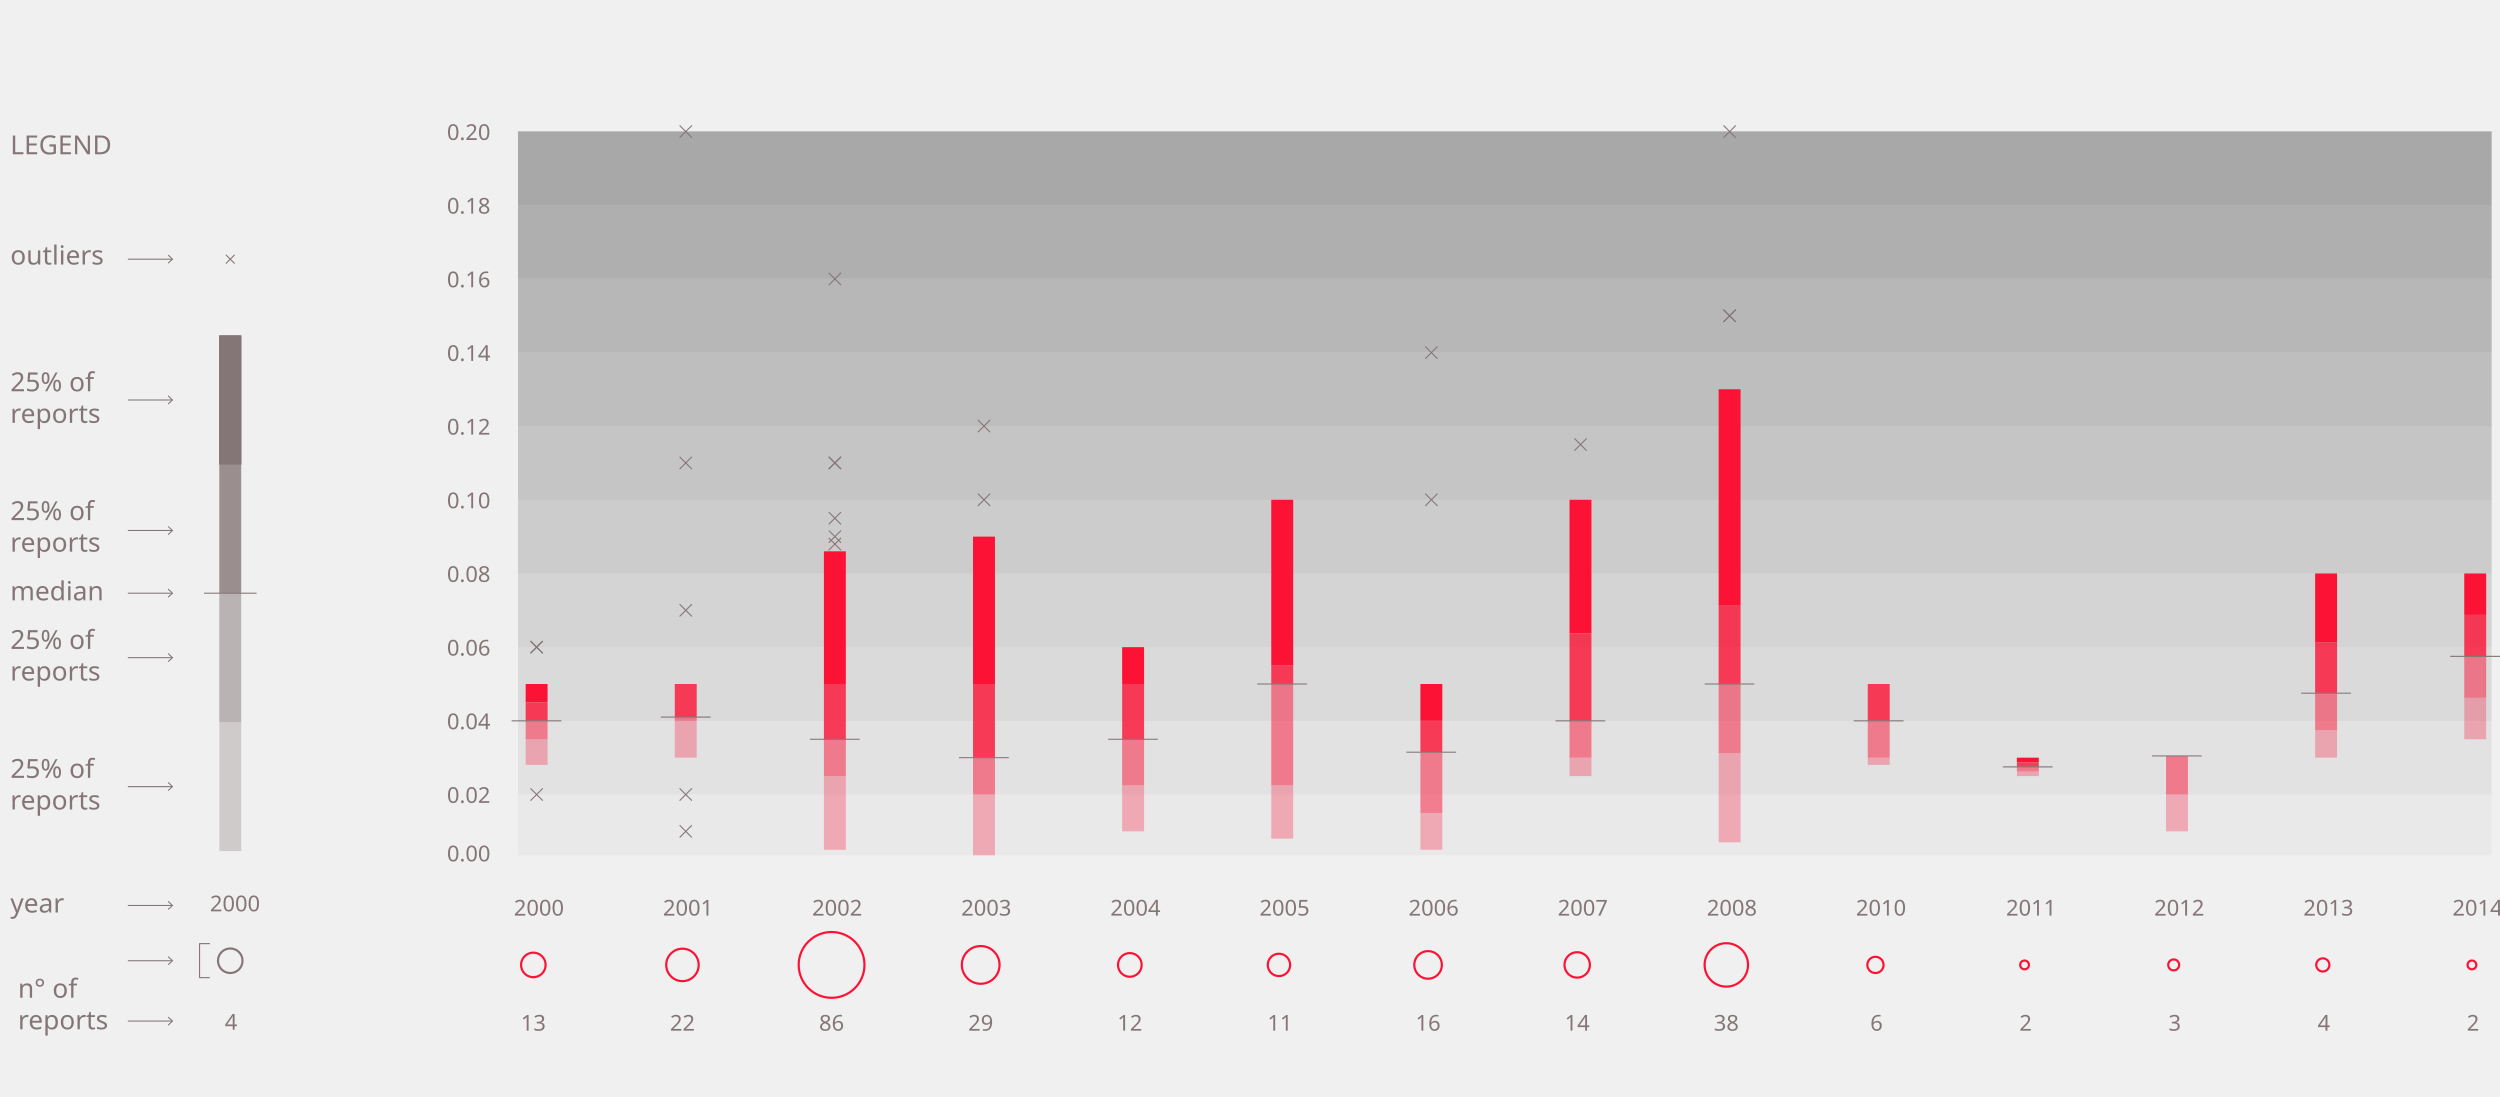
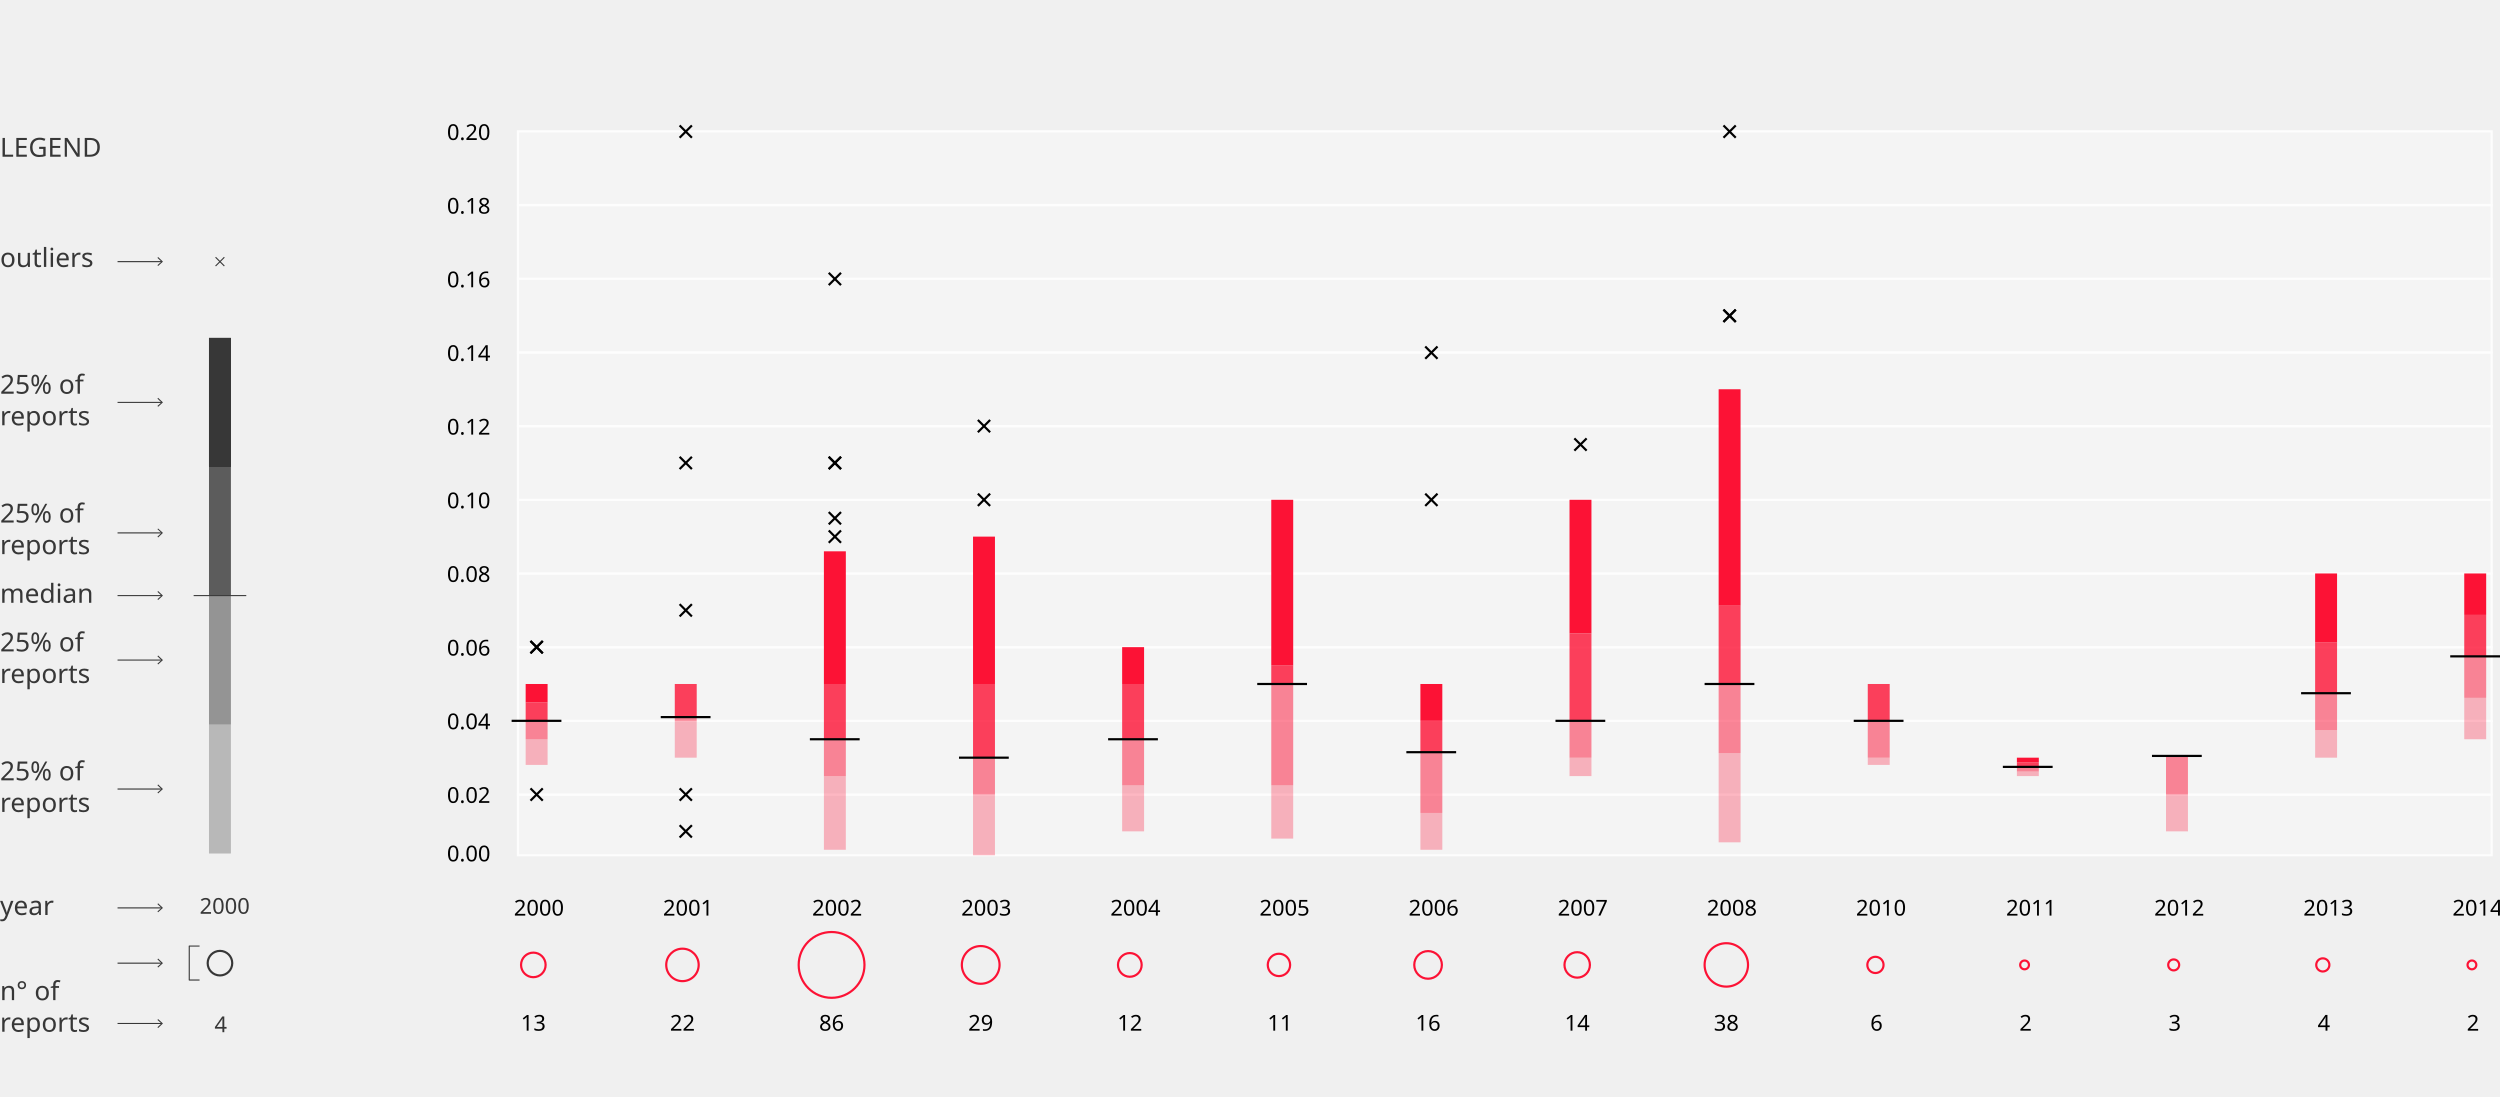
<svg xmlns="http://www.w3.org/2000/svg" version="1.1" x="0px" y="0px" viewBox="132 170.9 1140 500" style="enable-background:new 132 170.9 1140 500;" xml:space="preserve">
  <style type="text/css">
- 	.st0{fill:#847676;}
- 	.st1{font-family:'SourceSansPro-Regular';}
- 	.st2{font-size:10px;}
- 	.st3{opacity:3.000000e-02;}
- 	.st4{opacity:6.000000e-02;}
- 	.st5{opacity:9.000000e-02;}
- 	.st6{opacity:0.12;}
- 	.st7{opacity:0.15;}
- 	.st8{opacity:0.18;}
- 	.st9{opacity:0.21;}
- 	.st10{opacity:0.24;}
- 	.st11{opacity:0.27;}
- 	.st12{opacity:0.3;}
- 	.st13{fill:none;stroke:#847676;stroke-width:0.5;stroke-linejoin:round;}
- 	.st14{font-family:'SourceSansPro-Bold';}
- 	.st15{fill:none;stroke:#FC1235;stroke-miterlimit:10;}
- 	.st16{font-family:'SourceSansPro-Light';}
- 	.st17{fill:none;stroke:#FC1235;stroke-width:10;stroke-miterlimit:10;}
- 	.st18{opacity:0.8;fill:none;stroke:#FC1235;stroke-width:10;stroke-miterlimit:10;}
- 	.st19{opacity:0.5;fill:none;stroke:#FC1235;stroke-width:10;stroke-miterlimit:10;}
- 	.st20{opacity:0.3;fill:none;stroke:#FC1235;stroke-width:10;stroke-miterlimit:10;}
- 	.st21{font-size:12px;}
- 	.st22{enable-background:new    ;}
- 	.st23{fill:none;stroke:#847676;stroke-width:0.985;}
- 	.st24{fill:none;stroke:#847676;stroke-width:10;stroke-miterlimit:10;}
- 	.st25{opacity:0.8;fill:none;stroke:#847676;stroke-width:10;stroke-miterlimit:10;enable-background:new    ;}
- 	.st26{opacity:0.5;fill:none;stroke:#847676;stroke-width:10;stroke-miterlimit:10;enable-background:new    ;}
- 	.st27{opacity:0.3;fill:none;stroke:#847676;stroke-width:10;stroke-miterlimit:10;enable-background:new    ;}
+ 	.st0{font-family:'SourceSansPro-Regular';}
+ 	.st1{font-size:10px;}
+ 	.st2{fill:#F4F4F4;stroke:#FDFDFD;stroke-miterlimit:10;}
+ 	.st3{fill:#FFFFFF;stroke:#000000;stroke-miterlimit:10;}
+ 	.st4{font-family:'SourceSansPro-Bold';}
+ 	.st5{fill:none;stroke:#FC1235;stroke-miterlimit:10;}
+ 	.st6{font-family:'SourceSansPro-Light';}
+ 	.st7{fill:none;stroke:#FC1235;stroke-width:10;stroke-miterlimit:10;}
+ 	.st8{opacity:0.8;fill:none;stroke:#FC1235;stroke-width:10;stroke-miterlimit:10;}
+ 	.st9{opacity:0.5;fill:none;stroke:#FC1235;stroke-width:10;stroke-miterlimit:10;}
+ 	.st10{opacity:0.3;fill:none;stroke:#FC1235;stroke-width:10;stroke-miterlimit:10;}
+ 	.st11{fill:#373737;}
+ 	.st12{font-size:12px;}
+ 	.st13{fill:none;stroke:#373737;stroke-width:0.985;}
+ 	.st14{fill:none;stroke:#373737;stroke-width:10;stroke-miterlimit:10;}
+ 	.st15{opacity:0.8;fill:none;stroke:#373737;stroke-width:10;stroke-miterlimit:10;enable-background:new    ;}
+ 	.st16{opacity:0.5;fill:none;stroke:#373737;stroke-width:10;stroke-miterlimit:10;enable-background:new    ;}
+ 	.st17{opacity:0.3;fill:none;stroke:#373737;stroke-width:10;stroke-miterlimit:10;enable-background:new    ;}
+ 	.st18{fill:none;stroke:#373737;stroke-width:0.5;stroke-linejoin:round;}
</style>
  <g id="levels">
</g>
  <g id="Layer_1">
</g>
  <g id="sfondo">
</g>
  <g id="outliers">
</g>
  <g id="outliers_croci">
</g>
  <g id="numeri">
</g>
  <g id="h_axis">
</g>
  <g id="BOXPLOT_STILATI">
</g>
  <g id="mediane">
    <g>
      <g transform="translate(0,0)">
        <g transform="translate(0,332.2901)">
-           <text transform="matrix(1 0 0 1 335.804 204.73)" class="st0 st1 st2">0.02</text>
+           <g>
+             <text transform="matrix(1 0 0 1 335.804 204.73)" class="st0 st1">0.02</text>
+           </g>
        </g>
        <g transform="translate(0,332.2901)">
-           <text transform="matrix(1 0 0 1 335.804 231.3967)" class="st0 st1 st2">0.00</text>
+           <g>
+             <text transform="matrix(1 0 0 1 335.804 231.3967)" class="st0 st1">0.00</text>
+           </g>
        </g>
        <g transform="translate(0,298.7023)">
-           <text transform="matrix(1 0 0 1 335.804 204.73)" class="st0 st1 st2">0.04</text>
+           <g>
+             <text transform="matrix(1 0 0 1 335.804 204.73)" class="st0 st1">0.04</text>
+           </g>
        </g>
        <g transform="translate(0,265.1145)">
-           <text transform="matrix(1 0 0 1 335.804 204.73)" class="st0 st1 st2">0.06</text>
+           <g>
+             <text transform="matrix(1 0 0 1 335.804 204.73)" class="st0 st1">0.06</text>
+           </g>
        </g>
        <g transform="translate(0,231.5267)">
-           <text transform="matrix(1 0 0 1 335.804 204.73)" class="st0 st1 st2">0.08</text>
+           <g>
+             <text transform="matrix(1 0 0 1 335.804 204.73)" class="st0 st1">0.08</text>
+           </g>
        </g>
        <g transform="translate(0,197.9389)">
-           <text transform="matrix(1 0 0 1 335.804 204.73)" class="st0 st1 st2">0.10</text>
+           <g>
+             <text transform="matrix(1 0 0 1 335.804 204.73)" class="st0 st1">0.10</text>
+           </g>
        </g>
        <g transform="translate(0,164.3511)">
-           <text transform="matrix(1 0 0 1 335.804 204.73)" class="st0 st1 st2">0.12</text>
+           <g>
+             <text transform="matrix(1 0 0 1 335.804 204.73)" class="st0 st1">0.12</text>
+           </g>
        </g>
        <g transform="translate(0,130.7634)">
-           <text transform="matrix(1 0 0 1 335.804 204.73)" class="st0 st1 st2">0.14</text>
+           <g>
+             <text transform="matrix(1 0 0 1 335.804 204.73)" class="st0 st1">0.14</text>
+           </g>
        </g>
        <g transform="translate(0,97.17557)">
-           <text transform="matrix(1 0 0 1 335.804 204.73)" class="st0 st1 st2">0.16</text>
+           <g>
+             <text transform="matrix(1 0 0 1 335.804 204.73)" class="st0 st1">0.16</text>
+           </g>
        </g>
        <g transform="translate(0,63.58779)">
-           <text transform="matrix(1 0 0 1 335.804 204.73)" class="st0 st1 st2">0.18</text>
+           <g>
+             <text transform="matrix(1 0 0 1 335.804 204.73)" class="st0 st1">0.18</text>
+           </g>
        </g>
        <g transform="translate(0,30)">
-           <text transform="matrix(1 0 0 1 335.804 204.73)" class="st0 st1 st2">0.20</text>
-         </g>
-       </g>
-       <rect x="368.2" y="533.2" class="st3" width="900" height="27.7" />
-       <rect x="368.2" y="499.6" class="st4" width="900" height="33.6" />
-       <rect x="368.2" y="466" class="st5" width="900" height="33.6" />
-       <rect x="368.2" y="432.4" class="st6" width="900" height="33.6" />
-       <rect x="368.2" y="398.8" class="st7" width="900" height="33.6" />
-       <rect x="368.2" y="365.2" class="st8" width="900" height="33.6" />
-       <rect x="368.2" y="331.6" class="st9" width="900" height="33.6" />
-       <rect x="368.2" y="298" class="st10" width="900" height="33.6" />
-       <polyline class="st11" points="368.2,264.4 1268.2,264.4 1268.2,298 368.2,298   " />
-       <rect x="368.2" y="230.8" class="st12" width="900" height="33.6" />
-       <g>
-         <g>
-           <line class="st13" x1="379.5" y1="536" x2="373.9" y2="530.4" />
-           <line class="st13" x1="379.5" y1="530.4" x2="373.9" y2="536" />
-         </g>
-       </g>
-       <g>
-         <g>
-           <line class="st13" x1="379.5" y1="468.8" x2="373.9" y2="463.2" />
-           <line class="st13" x1="379.5" y1="463.2" x2="373.9" y2="468.8" />
-         </g>
-       </g>
-       <g>
-         <g>
-           <line class="st13" x1="379.5" y1="468.8" x2="373.9" y2="463.2" />
-           <line class="st13" x1="379.5" y1="463.2" x2="373.9" y2="468.8" />
-         </g>
-       </g>
-       <g>
-         <g>
-           <line class="st13" x1="447.5" y1="552.8" x2="441.9" y2="547.2" />
-           <line class="st13" x1="447.5" y1="547.2" x2="441.9" y2="552.8" />
-         </g>
-       </g>
-       <g>
-         <g>
-           <line class="st13" x1="447.5" y1="536" x2="441.9" y2="530.4" />
-           <line class="st13" x1="447.5" y1="530.4" x2="441.9" y2="536" />
-         </g>
-       </g>
-       <g>
-         <g>
-           <line class="st13" x1="447.5" y1="452" x2="441.9" y2="446.4" />
-           <line class="st13" x1="447.5" y1="446.4" x2="441.9" y2="452" />
-         </g>
-       </g>
-       <g>
-         <g>
-           <line class="st13" x1="447.5" y1="384.8" x2="441.9" y2="379.2" />
-           <line class="st13" x1="447.5" y1="379.2" x2="441.9" y2="384.8" />
-         </g>
-       </g>
-       <g>
-         <g>
-           <line class="st13" x1="447.5" y1="233.7" x2="441.9" y2="228.1" />
-           <line class="st13" x1="447.5" y1="228.1" x2="441.9" y2="233.7" />
-         </g>
-       </g>
-       <g>
-         <g>
-           <line class="st13" x1="515.5" y1="421.8" x2="509.9" y2="416.2" />
-           <line class="st13" x1="515.5" y1="416.2" x2="509.9" y2="421.8" />
-         </g>
-       </g>
-       <g>
-         <g>
-           <line class="st13" x1="515.5" y1="418.4" x2="509.9" y2="412.8" />
-           <line class="st13" x1="515.5" y1="412.8" x2="509.9" y2="418.4" />
-         </g>
-       </g>
-       <g>
-         <g>
-           <line class="st13" x1="515.5" y1="410" x2="509.9" y2="404.4" />
-           <line class="st13" x1="515.5" y1="404.4" x2="509.9" y2="410" />
-         </g>
-       </g>
-       <g>
-         <g>
-           <line class="st13" x1="515.5" y1="384.8" x2="509.9" y2="379.2" />
-           <line class="st13" x1="515.5" y1="379.2" x2="509.9" y2="384.8" />
-         </g>
-       </g>
-       <g>
-         <g>
-           <line class="st13" x1="515.5" y1="384.8" x2="509.9" y2="379.2" />
-           <line class="st13" x1="515.5" y1="379.2" x2="509.9" y2="384.8" />
-         </g>
-       </g>
-       <g>
-         <g>
-           <line class="st13" x1="515.5" y1="300.9" x2="509.9" y2="295.3" />
-           <line class="st13" x1="515.5" y1="295.3" x2="509.9" y2="300.9" />
-         </g>
-       </g>
-       <g>
-         <g>
-           <line class="st13" x1="583.5" y1="401.6" x2="577.9" y2="396" />
-           <line class="st13" x1="583.5" y1="396" x2="577.9" y2="401.6" />
-         </g>
-       </g>
-       <g>
-         <g>
-           <line class="st13" x1="583.5" y1="368" x2="577.9" y2="362.4" />
-           <line class="st13" x1="583.5" y1="362.4" x2="577.9" y2="368" />
-         </g>
-       </g>
-       <g>
-         <g>
-           <line class="st13" x1="787.5" y1="401.6" x2="781.9" y2="396" />
-           <line class="st13" x1="787.5" y1="396" x2="781.9" y2="401.6" />
-         </g>
-       </g>
-       <g>
-         <g>
-           <line class="st13" x1="787.5" y1="334.5" x2="781.9" y2="328.9" />
-           <line class="st13" x1="787.5" y1="328.9" x2="781.9" y2="334.5" />
-         </g>
-       </g>
-       <g>
-         <g>
-           <line class="st13" x1="855.5" y1="376.4" x2="849.9" y2="370.8" />
-           <line class="st13" x1="855.5" y1="370.8" x2="849.9" y2="376.4" />
-         </g>
-       </g>
-       <g>
-         <g>
-           <line class="st13" x1="923.5" y1="317.7" x2="917.9" y2="312.1" />
-           <line class="st13" x1="923.5" y1="312.1" x2="917.9" y2="317.7" />
-         </g>
-       </g>
-       <g>
-         <g>
-           <line class="st13" x1="923.5" y1="317.7" x2="917.9" y2="312.1" />
-           <line class="st13" x1="923.5" y1="312.1" x2="917.9" y2="317.7" />
-         </g>
-       </g>
-       <g>
-         <g>
-           <line class="st13" x1="923.5" y1="233.7" x2="917.9" y2="228.1" />
-           <line class="st13" x1="923.5" y1="228.1" x2="917.9" y2="233.7" />
-         </g>
-       </g>
-       <text transform="matrix(1 0 0 1 369.4857 640.89)" class="st0 st14 st2">13</text>
-       <text transform="matrix(1 0 0 1 437.4857 640.89)" class="st0 st14 st2">22</text>
-       <text transform="matrix(1 0 0 1 505.4857 640.89)" class="st0 st14 st2">86</text>
-       <text transform="matrix(1 0 0 1 573.4857 640.89)" class="st0 st14 st2">29</text>
-       <text transform="matrix(1 0 0 1 641.4857 640.89)" class="st0 st14 st2">12</text>
-       <text transform="matrix(1 0 0 1 709.931 640.89)" class="st0 st14 st2">11</text>
-       <text transform="matrix(1 0 0 1 777.4857 640.89)" class="st0 st14 st2">16</text>
-       <text transform="matrix(1 0 0 1 845.4857 640.89)" class="st0 st14 st2">14</text>
-       <text transform="matrix(1 0 0 1 913.4857 640.89)" class="st0 st14 st2">38</text>
-       <text transform="matrix(1 0 0 1 984.8226 640.89)" class="st0 st14 st2">6</text>
-       <text transform="matrix(1 0 0 1 1052.823 640.89)" class="st0 st14 st2">2</text>
-       <text transform="matrix(1 0 0 1 1120.823 640.89)" class="st0 st14 st2">3</text>
-       <text transform="matrix(1 0 0 1 1188.823 640.89)" class="st0 st14 st2">4</text>
-       <text transform="matrix(1 0 0 1 1256.823 640.89)" class="st0 st14 st2">2</text>
+           <g>
+             <text transform="matrix(1 0 0 1 335.804 204.73)" class="st0 st1">0.20</text>
+           </g>
+         </g>
+       </g>
+       <rect x="368.2" y="533.2" class="st2" width="900" height="27.7" />
+       <rect x="368.2" y="499.6" class="st2" width="900" height="33.6" />
+       <rect x="368.2" y="466" class="st2" width="900" height="33.6" />
+       <rect x="368.2" y="432.4" class="st2" width="900" height="33.6" />
+       <rect x="368.2" y="398.8" class="st2" width="900" height="33.6" />
+       <rect x="368.2" y="365.2" class="st2" width="900" height="33.6" />
+       <rect x="368.2" y="331.6" class="st2" width="900" height="33.6" />
+       <rect x="368.2" y="298" class="st2" width="900" height="33.6" />
+       <rect x="368.2" y="264.4" class="st2" width="900" height="33.6" />
+       <rect x="368.2" y="230.8" class="st2" width="900" height="33.6" />
+       <g>
+         <g>
+           <line class="st3" x1="379.5" y1="536" x2="373.9" y2="530.4" />
+           <line class="st3" x1="379.5" y1="530.4" x2="373.9" y2="536" />
+         </g>
+       </g>
+       <g>
+         <g>
+           <line class="st3" x1="379.5" y1="468.8" x2="373.9" y2="463.2" />
+           <line class="st3" x1="379.5" y1="463.2" x2="373.9" y2="468.8" />
+         </g>
+       </g>
+       <g>
+         <g>
+           <line class="st3" x1="379.5" y1="468.8" x2="373.9" y2="463.2" />
+           <line class="st3" x1="379.5" y1="463.2" x2="373.9" y2="468.8" />
+         </g>
+       </g>
+       <g>
+         <g>
+           <line class="st3" x1="447.5" y1="552.8" x2="441.9" y2="547.2" />
+           <line class="st3" x1="447.5" y1="547.2" x2="441.9" y2="552.8" />
+         </g>
+       </g>
+       <g>
+         <g>
+           <line class="st3" x1="447.5" y1="536" x2="441.9" y2="530.4" />
+           <line class="st3" x1="447.5" y1="530.4" x2="441.9" y2="536" />
+         </g>
+       </g>
+       <g>
+         <g>
+           <line class="st3" x1="447.5" y1="452" x2="441.9" y2="446.4" />
+           <line class="st3" x1="447.5" y1="446.4" x2="441.9" y2="452" />
+         </g>
+       </g>
+       <g>
+         <g>
+           <line class="st3" x1="447.5" y1="384.8" x2="441.9" y2="379.2" />
+           <line class="st3" x1="447.5" y1="379.2" x2="441.9" y2="384.8" />
+         </g>
+       </g>
+       <g>
+         <g>
+           <line class="st3" x1="447.5" y1="233.7" x2="441.9" y2="228.1" />
+           <line class="st3" x1="447.5" y1="228.1" x2="441.9" y2="233.7" />
+         </g>
+       </g>
+       <g>
+         <g>
+           <line class="st3" x1="515.5" y1="418.4" x2="509.9" y2="412.8" />
+           <line class="st3" x1="515.5" y1="412.8" x2="509.9" y2="418.4" />
+         </g>
+       </g>
+       <g>
+         <g>
+           <line class="st3" x1="515.5" y1="410" x2="509.9" y2="404.4" />
+           <line class="st3" x1="515.5" y1="404.4" x2="509.9" y2="410" />
+         </g>
+       </g>
+       <g>
+         <g>
+           <line class="st3" x1="515.5" y1="384.8" x2="509.9" y2="379.2" />
+           <line class="st3" x1="515.5" y1="379.2" x2="509.9" y2="384.8" />
+         </g>
+       </g>
+       <g>
+         <g>
+           <line class="st3" x1="515.5" y1="384.8" x2="509.9" y2="379.2" />
+           <line class="st3" x1="515.5" y1="379.2" x2="509.9" y2="384.8" />
+         </g>
+       </g>
+       <g>
+         <g>
+           <line class="st3" x1="515.5" y1="300.9" x2="509.9" y2="295.3" />
+           <line class="st3" x1="515.5" y1="295.3" x2="509.9" y2="300.9" />
+         </g>
+       </g>
+       <g>
+         <g>
+           <line class="st3" x1="583.5" y1="401.6" x2="577.9" y2="396" />
+           <line class="st3" x1="583.5" y1="396" x2="577.9" y2="401.6" />
+         </g>
+       </g>
+       <g>
+         <g>
+           <line class="st3" x1="583.5" y1="368" x2="577.9" y2="362.4" />
+           <line class="st3" x1="583.5" y1="362.4" x2="577.9" y2="368" />
+         </g>
+       </g>
+       <g>
+         <g>
+           <line class="st3" x1="787.5" y1="401.6" x2="781.9" y2="396" />
+           <line class="st3" x1="787.5" y1="396" x2="781.9" y2="401.6" />
+         </g>
+       </g>
+       <g>
+         <g>
+           <line class="st3" x1="787.5" y1="334.5" x2="781.9" y2="328.9" />
+           <line class="st3" x1="787.5" y1="328.9" x2="781.9" y2="334.5" />
+         </g>
+       </g>
+       <g>
+         <g>
+           <line class="st3" x1="855.5" y1="376.4" x2="849.9" y2="370.8" />
+           <line class="st3" x1="855.5" y1="370.8" x2="849.9" y2="376.4" />
+         </g>
+       </g>
+       <g>
+         <g>
+           <line class="st3" x1="923.5" y1="317.7" x2="917.9" y2="312.1" />
+           <line class="st3" x1="923.5" y1="312.1" x2="917.9" y2="317.7" />
+         </g>
+       </g>
+       <g>
+         <g>
+           <line class="st3" x1="923.5" y1="317.7" x2="917.9" y2="312.1" />
+           <line class="st3" x1="923.5" y1="312.1" x2="917.9" y2="317.7" />
+         </g>
+       </g>
+       <g>
+         <g>
+           <line class="st3" x1="923.5" y1="233.7" x2="917.9" y2="228.1" />
+           <line class="st3" x1="923.5" y1="228.1" x2="917.9" y2="233.7" />
+         </g>
+       </g>
+       <g>
+         <text transform="matrix(1 0 0 1 369.4857 640.89)" class="st4 st1">13</text>
+       </g>
+       <g>
+         <text transform="matrix(1 0 0 1 437.4857 640.89)" class="st4 st1">22</text>
+       </g>
+       <g>
+         <text transform="matrix(1 0 0 1 505.4857 640.89)" class="st4 st1">86</text>
+       </g>
+       <g>
+         <text transform="matrix(1 0 0 1 573.4857 640.89)" class="st4 st1">29</text>
+       </g>
+       <g>
+         <text transform="matrix(1 0 0 1 641.4857 640.89)" class="st4 st1">12</text>
+       </g>
+       <g>
+         <text transform="matrix(1 0 0 1 709.931 640.89)" class="st4 st1">11</text>
+       </g>
+       <g>
+         <text transform="matrix(1 0 0 1 777.4857 640.89)" class="st4 st1">16</text>
+       </g>
+       <g>
+         <text transform="matrix(1 0 0 1 845.4857 640.89)" class="st4 st1">14</text>
+       </g>
+       <g>
+         <text transform="matrix(1 0 0 1 913.4857 640.89)" class="st4 st1">38</text>
+       </g>
+       <g>
+         <text transform="matrix(1 0 0 1 984.8226 640.89)" class="st4 st1">6</text>
+       </g>
+       <g>
+         <text transform="matrix(1 0 0 1 1052.823 640.89)" class="st4 st1">2</text>
+       </g>
+       <g>
+         <text transform="matrix(1 0 0 1 1120.823 640.89)" class="st4 st1">3</text>
+       </g>
+       <g>
+         <text transform="matrix(1 0 0 1 1188.823 640.89)" class="st4 st1">4</text>
+       </g>
+       <g>
+         <text transform="matrix(1 0 0 1 1256.823 640.89)" class="st4 st1">2</text>
+       </g>
      <g transform="translate(0,410)">
-         <circle class="st15" cx="375.2" cy="200.9" r="5.6" />
-         <circle class="st15" cx="443.2" cy="200.9" r="7.4" />
-         <circle class="st15" cx="511.2" cy="200.9" r="15" />
-         <circle class="st15" cx="579.2" cy="200.9" r="8.6" />
-         <circle class="st15" cx="647.2" cy="200.9" r="5.4" />
-         <circle class="st15" cx="715.2" cy="200.9" r="5.1" />
-         <circle class="st15" cx="783.2" cy="200.9" r="6.3" />
-         <circle class="st15" cx="851.2" cy="200.9" r="5.8" />
-         <circle class="st15" cx="919.2" cy="200.9" r="9.9" />
-         <circle class="st15" cx="987.2" cy="200.9" r="3.7" />
-         <circle class="st15" cx="1055.2" cy="200.9" r="2" />
-         <circle class="st15" cx="1123.2" cy="200.9" r="2.5" />
-         <circle class="st15" cx="1191.2" cy="200.9" r="3" />
-         <circle class="st15" cx="1259.2" cy="200.9" r="2" />
-       </g>
-       <text transform="matrix(1 0 0 1 366.3119 588.41)" class="st0 st16 st2">2000</text>
-       <text transform="matrix(1 0 0 1 434.3119 588.41)" class="st0 st16 st2">2001</text>
-       <text transform="matrix(1 0 0 1 502.3118 588.41)" class="st0 st16 st2">2002</text>
-       <text transform="matrix(1 0 0 1 570.3118 588.41)" class="st0 st16 st2">2003</text>
-       <text transform="matrix(1 0 0 1 638.3119 588.41)" class="st0 st16 st2">2004</text>
-       <text transform="matrix(1 0 0 1 706.3118 588.41)" class="st0 st16 st2">2005</text>
-       <text transform="matrix(1 0 0 1 774.3118 588.41)" class="st0 st16 st2">2006</text>
-       <text transform="matrix(1 0 0 1 842.3118 588.41)" class="st0 st16 st2">2007</text>
-       <text transform="matrix(1 0 0 1 910.3118 588.41)" class="st0 st16 st2">2008</text>
-       <text transform="matrix(1 0 0 1 978.3119 588.41)" class="st0 st16 st2">2010</text>
-       <text transform="matrix(1 0 0 1 1046.757 588.41)" class="st0 st16 st2">2011</text>
-       <text transform="matrix(1 0 0 1 1114.312 588.41)" class="st0 st16 st2">2012</text>
-       <text transform="matrix(1 0 0 1 1182.312 588.41)" class="st0 st16 st2">2013</text>
-       <text transform="matrix(1 0 0 1 1250.312 588.41)" class="st0 st16 st2">2014</text>
-       <line class="st17" x1="1260.7" y1="451.3" x2="1260.7" y2="432.4" />
-       <line class="st18" x1="1260.7" y1="470.2" x2="1260.7" y2="451.3" />
-       <line class="st19" x1="1260.7" y1="489.1" x2="1260.7" y2="470.2" />
-       <line class="st20" x1="1260.7" y1="508" x2="1260.7" y2="489.1" />
-       <line class="st17" x1="1192.7" y1="463.9" x2="1192.7" y2="432.4" />
-       <line class="st18" x1="1192.7" y1="487" x2="1192.7" y2="463.9" />
-       <line class="st19" x1="1192.7" y1="503.8" x2="1192.7" y2="487" />
-       <line class="st20" x1="1192.7" y1="516.4" x2="1192.7" y2="503.8" />
-       <line class="st19" x1="1124.7" y1="533.2" x2="1124.7" y2="515.6" />
-       <line class="st20" x1="1124.7" y1="550" x2="1124.7" y2="533.2" />
-       <line class="st17" x1="1056.7" y1="518.5" x2="1056.7" y2="516.4" />
-       <line class="st18" x1="1056.7" y1="520.6" x2="1056.7" y2="518.5" />
-       <line class="st19" x1="1056.7" y1="522.7" x2="1056.7" y2="520.6" />
-       <line class="st20" x1="1056.7" y1="524.8" x2="1056.7" y2="522.7" />
-       <line class="st18" x1="988.7" y1="499.6" x2="988.7" y2="482.8" />
-       <line class="st19" x1="988.7" y1="516.4" x2="988.7" y2="499.6" />
-       <line class="st20" x1="988.7" y1="519.7" x2="988.7" y2="516.4" />
-       <line class="st17" x1="920.7" y1="447.1" x2="920.7" y2="348.4" />
-       <line class="st18" x1="920.7" y1="482.8" x2="920.7" y2="447.1" />
-       <line class="st19" x1="920.7" y1="514.3" x2="920.7" y2="482.8" />
-       <line class="st20" x1="920.7" y1="555" x2="920.7" y2="514.3" />
-       <line class="st17" x1="852.7" y1="459.7" x2="852.7" y2="398.8" />
-       <line class="st18" x1="852.7" y1="499.6" x2="852.7" y2="459.7" />
-       <line class="st19" x1="852.7" y1="516.4" x2="852.7" y2="499.6" />
-       <line class="st20" x1="852.7" y1="524.8" x2="852.7" y2="516.4" />
-       <line class="st17" x1="784.7" y1="499.6" x2="784.7" y2="482.8" />
-       <line class="st18" x1="784.7" y1="513.9" x2="784.7" y2="499.6" />
-       <line class="st19" x1="784.7" y1="541.6" x2="784.7" y2="513.9" />
-       <line class="st20" x1="784.7" y1="558.4" x2="784.7" y2="541.6" />
-       <line class="st17" x1="716.7" y1="474.4" x2="716.7" y2="398.8" />
-       <line class="st18" x1="716.7" y1="482.8" x2="716.7" y2="474.4" />
-       <line class="st19" x1="716.7" y1="529" x2="716.7" y2="482.8" />
-       <line class="st20" x1="716.7" y1="553.3" x2="716.7" y2="529" />
-       <line class="st17" x1="648.7" y1="482.8" x2="648.7" y2="466" />
-       <line class="st18" x1="648.7" y1="508" x2="648.7" y2="482.8" />
-       <line class="st19" x1="648.7" y1="529" x2="648.7" y2="508" />
-       <line class="st20" x1="648.7" y1="550" x2="648.7" y2="529" />
-       <line class="st17" x1="580.7" y1="482.8" x2="580.7" y2="415.6" />
-       <line class="st18" x1="580.7" y1="516.4" x2="580.7" y2="482.8" />
-       <line class="st19" x1="580.7" y1="533.2" x2="580.7" y2="516.4" />
-       <line class="st20" x1="580.7" y1="560.9" x2="580.7" y2="533.2" />
-       <line class="st17" x1="512.7" y1="482.8" x2="512.7" y2="422.3" />
-       <line class="st18" x1="512.7" y1="508" x2="512.7" y2="482.8" />
-       <line class="st19" x1="512.7" y1="524.8" x2="512.7" y2="508" />
-       <line class="st20" x1="512.7" y1="558.4" x2="512.7" y2="524.8" />
-       <line class="st18" x1="444.7" y1="497.9" x2="444.7" y2="482.8" />
-       <line class="st19" x1="444.7" y1="499.6" x2="444.7" y2="497.9" />
-       <line class="st20" x1="444.7" y1="516.4" x2="444.7" y2="499.6" />
-       <line class="st17" x1="376.7" y1="491.2" x2="376.7" y2="482.8" />
-       <line class="st18" x1="376.7" y1="499.6" x2="376.7" y2="491.2" />
-       <line class="st19" x1="376.7" y1="508" x2="376.7" y2="499.6" />
-       <line class="st20" x1="376.7" y1="519.7" x2="376.7" y2="508" />
-       <line class="st13" x1="365.3" y1="499.6" x2="388" y2="499.6" />
-       <line class="st13" x1="433.3" y1="497.9" x2="456" y2="497.9" />
-       <line class="st13" x1="501.3" y1="508" x2="524" y2="508" />
-       <line class="st13" x1="569.3" y1="516.4" x2="592" y2="516.4" />
-       <line class="st13" x1="637.3" y1="508" x2="660" y2="508" />
-       <line class="st13" x1="705.3" y1="482.8" x2="728" y2="482.8" />
-       <line class="st13" x1="773.3" y1="513.9" x2="796" y2="513.9" />
-       <line class="st13" x1="841.3" y1="499.6" x2="864" y2="499.6" />
-       <line class="st13" x1="909.3" y1="482.8" x2="932" y2="482.8" />
-       <line class="st13" x1="977.3" y1="499.6" x2="1000" y2="499.6" />
-       <line class="st13" x1="1045.3" y1="520.6" x2="1068" y2="520.6" />
-       <line class="st13" x1="1113.3" y1="515.6" x2="1136" y2="515.6" />
-       <line class="st13" x1="1181.3" y1="487" x2="1204" y2="487" />
-       <line class="st13" x1="1249.3" y1="470.2" x2="1272" y2="470.2" />
+         <circle class="st5" cx="375.2" cy="200.9" r="5.6" />
+         <circle class="st5" cx="443.2" cy="200.9" r="7.4" />
+         <circle class="st5" cx="511.2" cy="200.9" r="15" />
+         <circle class="st5" cx="579.2" cy="200.9" r="8.6" />
+         <circle class="st5" cx="647.2" cy="200.9" r="5.4" />
+         <circle class="st5" cx="715.2" cy="200.9" r="5.1" />
+         <circle class="st5" cx="783.2" cy="200.9" r="6.3" />
+         <circle class="st5" cx="851.2" cy="200.9" r="5.8" />
+         <circle class="st5" cx="919.2" cy="200.9" r="9.9" />
+         <circle class="st5" cx="987.2" cy="200.9" r="3.7" />
+         <circle class="st5" cx="1055.2" cy="200.9" r="2" />
+         <circle class="st5" cx="1123.2" cy="200.9" r="2.5" />
+         <circle class="st5" cx="1191.2" cy="200.9" r="3" />
+         <circle class="st5" cx="1259.2" cy="200.9" r="2" />
+       </g>
+       <g>
+         <text transform="matrix(1 0 0 1 366.3119 588.41)" class="st6 st1">2000</text>
+       </g>
+       <g>
+         <text transform="matrix(1 0 0 1 434.3119 588.41)" class="st6 st1">2001</text>
+       </g>
+       <g>
+         <text transform="matrix(1 0 0 1 502.3118 588.41)" class="st6 st1">2002</text>
+       </g>
+       <g>
+         <text transform="matrix(1 0 0 1 570.3118 588.41)" class="st6 st1">2003</text>
+       </g>
+       <g>
+         <text transform="matrix(1 0 0 1 638.3119 588.41)" class="st6 st1">2004</text>
+       </g>
+       <g>
+         <text transform="matrix(1 0 0 1 706.3118 588.41)" class="st6 st1">2005</text>
+       </g>
+       <g>
+         <text transform="matrix(1 0 0 1 774.3118 588.41)" class="st6 st1">2006</text>
+       </g>
+       <g>
+         <text transform="matrix(1 0 0 1 842.3118 588.41)" class="st6 st1">2007</text>
+       </g>
+       <g>
+         <text transform="matrix(1 0 0 1 910.3118 588.41)" class="st6 st1">2008</text>
+       </g>
+       <g>
+         <text transform="matrix(1 0 0 1 978.3119 588.41)" class="st6 st1">2010</text>
+       </g>
+       <g>
+         <text transform="matrix(1 0 0 1 1046.757 588.41)" class="st6 st1">2011</text>
+       </g>
+       <g>
+         <text transform="matrix(1 0 0 1 1114.312 588.41)" class="st6 st1">2012</text>
+       </g>
+       <g>
+         <text transform="matrix(1 0 0 1 1182.312 588.41)" class="st6 st1">2013</text>
+       </g>
+       <g>
+         <text transform="matrix(1 0 0 1 1250.312 588.41)" class="st6 st1">2014</text>
+       </g>
+       <line class="st7" x1="1260.7" y1="451.3" x2="1260.7" y2="432.4" />
+       <line class="st8" x1="1260.7" y1="470.2" x2="1260.7" y2="451.3" />
+       <line class="st9" x1="1260.7" y1="489.1" x2="1260.7" y2="470.2" />
+       <line class="st10" x1="1260.7" y1="508" x2="1260.7" y2="489.1" />
+       <line class="st7" x1="1192.7" y1="463.9" x2="1192.7" y2="432.4" />
+       <line class="st8" x1="1192.7" y1="487" x2="1192.7" y2="463.9" />
+       <line class="st9" x1="1192.7" y1="503.8" x2="1192.7" y2="487" />
+       <line class="st10" x1="1192.7" y1="516.4" x2="1192.7" y2="503.8" />
+       <line class="st9" x1="1124.7" y1="533.2" x2="1124.7" y2="515.6" />
+       <line class="st10" x1="1124.7" y1="550" x2="1124.7" y2="533.2" />
+       <line class="st7" x1="1056.7" y1="518.5" x2="1056.7" y2="516.4" />
+       <line class="st8" x1="1056.7" y1="520.6" x2="1056.7" y2="518.5" />
+       <line class="st9" x1="1056.7" y1="522.7" x2="1056.7" y2="520.6" />
+       <line class="st10" x1="1056.7" y1="524.8" x2="1056.7" y2="522.7" />
+       <line class="st8" x1="988.7" y1="499.6" x2="988.7" y2="482.8" />
+       <line class="st9" x1="988.7" y1="516.4" x2="988.7" y2="499.6" />
+       <line class="st10" x1="988.7" y1="519.7" x2="988.7" y2="516.4" />
+       <line class="st7" x1="920.7" y1="447.1" x2="920.7" y2="348.4" />
+       <line class="st8" x1="920.7" y1="482.8" x2="920.7" y2="447.1" />
+       <line class="st9" x1="920.7" y1="514.3" x2="920.7" y2="482.8" />
+       <line class="st10" x1="920.7" y1="555" x2="920.7" y2="514.3" />
+       <line class="st7" x1="852.7" y1="459.7" x2="852.7" y2="398.8" />
+       <line class="st8" x1="852.7" y1="499.6" x2="852.7" y2="459.7" />
+       <line class="st9" x1="852.7" y1="516.4" x2="852.7" y2="499.6" />
+       <line class="st10" x1="852.7" y1="524.8" x2="852.7" y2="516.4" />
+       <line class="st7" x1="784.7" y1="499.6" x2="784.7" y2="482.8" />
+       <line class="st8" x1="784.7" y1="513.9" x2="784.7" y2="499.6" />
+       <line class="st9" x1="784.7" y1="541.6" x2="784.7" y2="513.9" />
+       <line class="st10" x1="784.7" y1="558.4" x2="784.7" y2="541.6" />
+       <line class="st7" x1="716.7" y1="474.4" x2="716.7" y2="398.8" />
+       <line class="st8" x1="716.7" y1="482.8" x2="716.7" y2="474.4" />
+       <line class="st9" x1="716.7" y1="529" x2="716.7" y2="482.8" />
+       <line class="st10" x1="716.7" y1="553.3" x2="716.7" y2="529" />
+       <line class="st7" x1="648.7" y1="482.8" x2="648.7" y2="466" />
+       <line class="st8" x1="648.7" y1="508" x2="648.7" y2="482.8" />
+       <line class="st9" x1="648.7" y1="529" x2="648.7" y2="508" />
+       <line class="st10" x1="648.7" y1="550" x2="648.7" y2="529" />
+       <line class="st7" x1="580.7" y1="482.8" x2="580.7" y2="415.6" />
+       <line class="st8" x1="580.7" y1="516.4" x2="580.7" y2="482.8" />
+       <line class="st9" x1="580.7" y1="533.2" x2="580.7" y2="516.4" />
+       <line class="st10" x1="580.7" y1="560.9" x2="580.7" y2="533.2" />
+       <line class="st7" x1="512.7" y1="482.8" x2="512.7" y2="422.3" />
+       <line class="st8" x1="512.7" y1="508" x2="512.7" y2="482.8" />
+       <line class="st9" x1="512.7" y1="524.8" x2="512.7" y2="508" />
+       <line class="st10" x1="512.7" y1="558.4" x2="512.7" y2="524.8" />
+       <line class="st8" x1="444.7" y1="497.9" x2="444.7" y2="482.8" />
+       <line class="st9" x1="444.7" y1="499.6" x2="444.7" y2="497.9" />
+       <line class="st10" x1="444.7" y1="516.4" x2="444.7" y2="499.6" />
+       <line class="st7" x1="376.7" y1="491.2" x2="376.7" y2="482.8" />
+       <line class="st8" x1="376.7" y1="499.6" x2="376.7" y2="491.2" />
+       <line class="st9" x1="376.7" y1="508" x2="376.7" y2="499.6" />
+       <line class="st10" x1="376.7" y1="519.7" x2="376.7" y2="508" />
+       <line class="st3" x1="365.3" y1="499.6" x2="388" y2="499.6" />
+       <line class="st3" x1="433.3" y1="497.9" x2="456" y2="497.9" />
+       <line class="st3" x1="501.3" y1="508" x2="524" y2="508" />
+       <line class="st3" x1="569.3" y1="516.4" x2="592" y2="516.4" />
+       <line class="st3" x1="637.3" y1="508" x2="660" y2="508" />
+       <line class="st3" x1="705.3" y1="482.8" x2="728" y2="482.8" />
+       <line class="st3" x1="773.3" y1="513.9" x2="796" y2="513.9" />
+       <line class="st3" x1="841.3" y1="499.6" x2="864" y2="499.6" />
+       <line class="st3" x1="909.3" y1="482.8" x2="932" y2="482.8" />
+       <line class="st3" x1="977.3" y1="499.6" x2="1000" y2="499.6" />
+       <line class="st3" x1="1045.3" y1="520.6" x2="1068" y2="520.6" />
+       <line class="st3" x1="1113.3" y1="515.6" x2="1136" y2="515.6" />
+       <line class="st3" x1="1181.3" y1="487" x2="1204" y2="487" />
+       <line class="st3" x1="1249.3" y1="470.2" x2="1272" y2="470.2" />
    </g>
-     <g>
-       <text transform="matrix(1 0 0 1 136.7 291.5166)" class="st0 st16 st21">outliers</text>
-       <text transform="matrix(1 0 0 1 136.7 466.818)" class="st22">
-         <tspan x="0" y="0" class="st0 st16 st21">25% of</tspan>
-         <tspan x="0" y="14.4" class="st0 st16 st21">reports</tspan>
-       </text>
-       <text transform="matrix(1 0 0 1 136.6998 525.6174)" class="st22">
-         <tspan x="0" y="0" class="st0 st16 st21">25% of</tspan>
-         <tspan x="0" y="14.4" class="st0 st16 st21">reports</tspan>
-       </text>
-       <text transform="matrix(1 0 0 1 136.6998 587.0127)" class="st0 st16 st21">year</text>
-       <text transform="matrix(1 0 0 1 136.6997 349.3174)" class="st22">
-         <tspan x="0" y="0" class="st0 st16 st21">25% of</tspan>
-         <tspan x="0" y="14.4" class="st0 st16 st21">reports</tspan>
-       </text>
-       <text transform="matrix(1 0 0 1 136.6995 408.0677)" class="st22">
-         <tspan x="0" y="0" class="st0 st16 st21">25% of</tspan>
-         <tspan x="0" y="14.4" class="st0 st16 st21">reports</tspan>
-       </text>
-       <text transform="matrix(1 0 0 1 136.7 241.2538)" class="st0 st14 st21">LEGEND</text>
-       <text transform="matrix(1 0 0 1 136.6997 444.6531)" class="st0 st16 st21">median</text>
-       <g>
-         <text transform="matrix(1 0 0 1 140.1996 625.8562)" class="st22">
-           <tspan x="0" y="0" class="st0 st16 st21">n° of</tspan>
-           <tspan x="0" y="14.4" class="st0 st16 st21">reports</tspan>
-         </text>
-       </g>
-       <circle class="st23" cx="237" cy="609" r="5.6" />
-       <text transform="matrix(1 0 0 1 227.7201 586.4699)" class="st0 st16 st2">2000</text>
-       <line class="st24" x1="237" y1="382.7" x2="237" y2="323.9" />
-       <line class="st24" x1="237" y1="382.7" x2="237" y2="323.9" />
-       <line class="st25" x1="237" y1="441.4" x2="237" y2="382.7" />
-       <line class="st24" x1="237" y1="382.7" x2="237" y2="323.9" />
-       <line class="st26" x1="237" y1="500.2" x2="237" y2="441.4" />
-       <line class="st27" x1="237" y1="559" x2="237" y2="500.2" />
-       <line class="st13" x1="225" y1="441.4" x2="249" y2="441.4" />
-       <text transform="matrix(1 0 0 1 234.4961 640.4708)" class="st0 st14 st2">4</text>
-       <line class="st13" x1="239" y1="291.1" x2="235" y2="287.1" />
-       <line class="st13" x1="239" y1="287.1" x2="235" y2="291.1" />
-       <g>
-         <g>
-           <line class="st13" x1="210.5" y1="289.1" x2="190.3" y2="289.1" />
-           <g>
-             <polygon class="st0" points="208.8,287 208.5,287.4 210.3,289.1 208.5,290.7 208.8,291.1 211,289.1      " />
-           </g>
-         </g>
-       </g>
-       <g>
-         <g>
-           <line class="st13" x1="210.5" y1="353.3" x2="190.3" y2="353.3" />
-           <g>
-             <polygon class="st0" points="208.8,351.2 208.5,351.6 210.3,353.3 208.5,354.9 208.8,355.3 211,353.3      " />
-           </g>
-         </g>
-       </g>
-       <g>
-         <g>
-           <line class="st13" x1="210.5" y1="412.8" x2="190.3" y2="412.8" />
-           <g>
-             <polygon class="st0" points="208.8,410.8 208.5,411.1 210.3,412.8 208.5,414.5 208.8,414.9 211,412.8      " />
-           </g>
-         </g>
-       </g>
-       <g>
-         <g>
-           <line class="st13" x1="210.5" y1="441.4" x2="190.3" y2="441.4" />
-           <g>
-             <polygon class="st0" points="208.8,439.3 208.5,439.7 210.3,441.4 208.5,443 208.8,443.4 211,441.4      " />
-           </g>
-         </g>
-       </g>
-       <g>
-         <g>
-           <line class="st13" x1="210.5" y1="470.8" x2="190.3" y2="470.8" />
-           <g>
-             <polygon class="st0" points="208.8,468.7 208.5,469.1 210.3,470.8 208.5,472.4 208.8,472.8 211,470.8      " />
-           </g>
-         </g>
-       </g>
-       <g>
-         <g>
-           <line class="st13" x1="210.5" y1="529.6" x2="190.3" y2="529.6" />
-           <g>
-             <polygon class="st0" points="208.8,527.5 208.5,527.9 210.3,529.6 208.5,531.2 208.8,531.6 211,529.6      " />
-           </g>
-         </g>
-       </g>
-       <g>
-         <g>
-           <line class="st13" x1="210.5" y1="583.8" x2="190.3" y2="583.8" />
-           <g>
-             <polygon class="st0" points="208.8,581.7 208.5,582.1 210.3,583.8 208.5,585.4 208.8,585.8 211,583.8      " />
-           </g>
-         </g>
-       </g>
-       <g>
-         <g>
-           <line class="st13" x1="210.5" y1="609" x2="190.3" y2="609" />
-           <g>
-             <polygon class="st0" points="208.8,606.9 208.5,607.3 210.3,609 208.5,610.6 208.8,611 211,609      " />
-           </g>
-         </g>
-       </g>
-       <g>
-         <g>
-           <line class="st13" x1="210.5" y1="636.5" x2="190.3" y2="636.5" />
-           <g>
-             <polygon class="st0" points="208.8,634.5 208.5,634.9 210.3,636.5 208.5,638.2 208.8,638.6 211,636.5      " />
-           </g>
-         </g>
-       </g>
-       <polyline class="st13" points="227.7,601.2 223,601.2 223,616.7 227.7,616.7   " />
+     <g id="mediane_1_">
+       <g>
+         <text transform="matrix(1 0 0 1 132.0003 292.6335)" class="st11 st6 st12">outliers</text>
+         <text transform="matrix(1 0 0 1 132.0003 467.935)" class="st11 st6 st12">25% of</text>
+         <text transform="matrix(1 0 0 1 132.0003 482.335)" class="st11 st6 st12">reports</text>
+         <text transform="matrix(1 0 0 1 132.0001 526.7344)" class="st11 st6 st12">25% of</text>
+         <text transform="matrix(1 0 0 1 132.0001 541.1343)" class="st11 st6 st12">reports</text>
+         <text transform="matrix(1 0 0 1 132.0001 588.1297)" class="st11 st6 st12">year</text>
+         <text transform="matrix(1 0 0 1 132 350.4344)" class="st11 st6 st12">25% of</text>
+         <text transform="matrix(1 0 0 1 132 364.8344)" class="st11 st6 st12">reports</text>
+         <text transform="matrix(1 0 0 1 131.9998 409.1847)" class="st11 st6 st12">25% of</text>
+         <text transform="matrix(1 0 0 1 131.9998 423.5847)" class="st11 st6 st12">reports</text>
+         <text transform="matrix(1 0 0 1 132.0003 242.3708)" class="st11 st4 st12">LEGEND</text>
+         <text transform="matrix(1 0 0 1 132 445.7701)" class="st11 st6 st12">median</text>
+         <g>
+           <text transform="matrix(1 0 0 1 131.9999 626.9732)" class="st11 st6 st12">n° of</text>
+           <text transform="matrix(1 0 0 1 131.9999 641.3732)" class="st11 st6 st12">reports</text>
+         </g>
+         <circle class="st13" cx="232.3" cy="610.1" r="5.6" />
+         <text transform="matrix(1 0 0 1 223.0204 587.5869)" class="st11 st6 st1">2000</text>
+         <line class="st14" x1="232.3" y1="383.8" x2="232.3" y2="325" />
+         <line class="st14" x1="232.3" y1="383.8" x2="232.3" y2="325" />
+         <line class="st15" x1="232.3" y1="442.5" x2="232.3" y2="383.8" />
+         <line class="st14" x1="232.3" y1="383.8" x2="232.3" y2="325" />
+         <line class="st16" x1="232.3" y1="501.3" x2="232.3" y2="442.5" />
+         <line class="st17" x1="232.3" y1="560.1" x2="232.3" y2="501.3" />
+         <line class="st18" x1="220.3" y1="442.5" x2="244.3" y2="442.5" />
+         <text transform="matrix(1 0 0 1 229.7964 641.5878)" class="st11 st4 st1">4</text>
+         <line class="st18" x1="234.3" y1="292.2" x2="230.3" y2="288.2" />
+         <line class="st18" x1="234.3" y1="288.2" x2="230.3" y2="292.2" />
+         <g>
+           <g>
+             <line class="st18" x1="205.8" y1="290.2" x2="185.6" y2="290.2" />
+             <g>
+               <polygon class="st11" points="204.1,288.1 203.8,288.5 205.6,290.2 203.8,291.8 204.1,292.2 206.3,290.2       " />
+             </g>
+           </g>
+         </g>
+         <g>
+           <g>
+             <line class="st18" x1="205.8" y1="354.4" x2="185.6" y2="354.4" />
+             <g>
+               <polygon class="st11" points="204.1,352.3 203.8,352.7 205.6,354.4 203.8,356 204.1,356.4 206.3,354.4       " />
+             </g>
+           </g>
+         </g>
+         <g>
+           <g>
+             <line class="st18" x1="205.8" y1="413.9" x2="185.6" y2="413.9" />
+             <g>
+               <polygon class="st11" points="204.1,411.9 203.8,412.2 205.6,413.9 203.8,415.6 204.1,416 206.3,413.9       " />
+             </g>
+           </g>
+         </g>
+         <g>
+           <g>
+             <line class="st18" x1="205.8" y1="442.5" x2="185.6" y2="442.5" />
+             <g>
+               <polygon class="st11" points="204.1,440.4 203.8,440.8 205.6,442.5 203.8,444.1 204.1,444.5 206.3,442.5       " />
+             </g>
+           </g>
+         </g>
+         <g>
+           <g>
+             <line class="st18" x1="205.8" y1="471.9" x2="185.6" y2="471.9" />
+             <g>
+               <polygon class="st11" points="204.1,469.8 203.8,470.2 205.6,471.9 203.8,473.5 204.1,473.9 206.3,471.9       " />
+             </g>
+           </g>
+         </g>
+         <g>
+           <g>
+             <line class="st18" x1="205.8" y1="530.7" x2="185.6" y2="530.7" />
+             <g>
+               <polygon class="st11" points="204.1,528.6 203.8,529 205.6,530.7 203.8,532.3 204.1,532.7 206.3,530.7       " />
+             </g>
+           </g>
+         </g>
+         <g>
+           <g>
+             <line class="st18" x1="205.8" y1="584.9" x2="185.6" y2="584.9" />
+             <g>
+               <polygon class="st11" points="204.1,582.8 203.8,583.2 205.6,584.9 203.8,586.5 204.1,586.9 206.3,584.9       " />
+             </g>
+           </g>
+         </g>
+         <g>
+           <g>
+             <line class="st18" x1="205.8" y1="610.1" x2="185.6" y2="610.1" />
+             <g>
+               <polygon class="st11" points="204.1,608 203.8,608.4 205.6,610.1 203.8,611.7 204.1,612.1 206.3,610.1       " />
+             </g>
+           </g>
+         </g>
+         <g>
+           <g>
+             <line class="st18" x1="205.8" y1="637.6" x2="185.6" y2="637.6" />
+             <g>
+               <polygon class="st11" points="204.1,635.6 203.8,636 205.6,637.6 203.8,639.3 204.1,639.7 206.3,637.6       " />
+             </g>
+           </g>
+         </g>
+         <polyline class="st18" points="223,602.3 218.3,602.3 218.3,617.8 223,617.8    " />
+       </g>
    </g>
  </g>
</svg>
